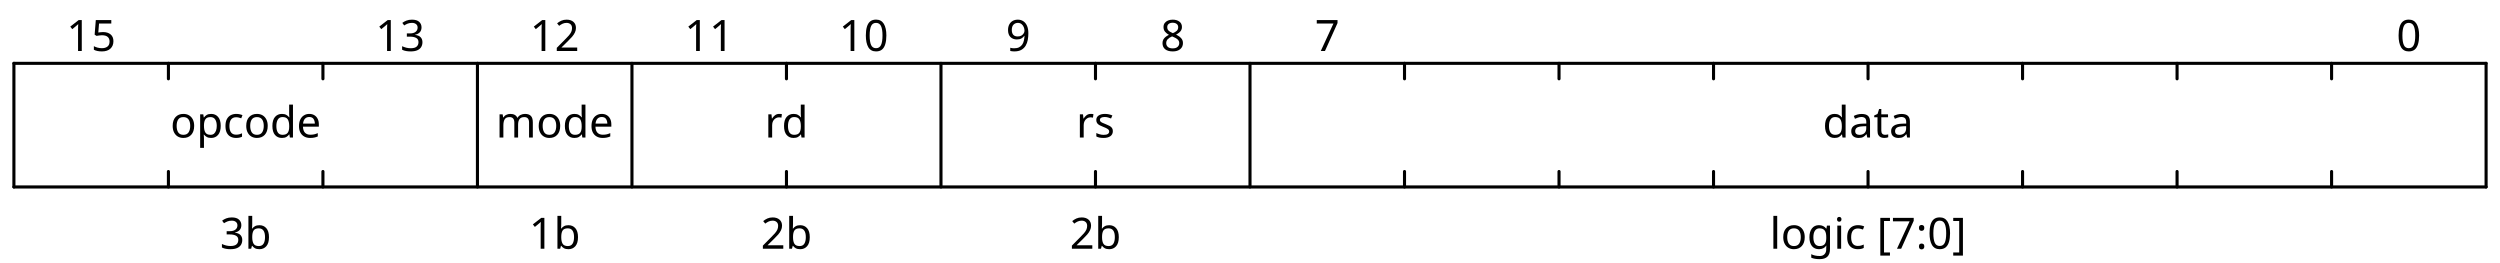
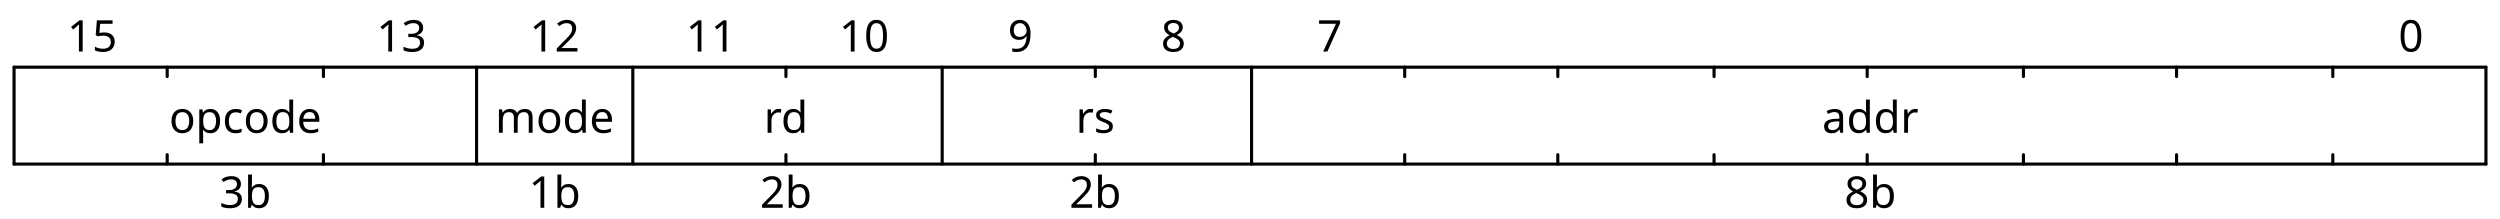
- <svg xmlns="http://www.w3.org/2000/svg" baseProfile="full" class="WaveDrom" height="85" version="1.1" viewBox="0,0,809,85" width="809">
-   <defs />
-   <g font-family="sans-serif" font-size="14" font-weight="normal" text-anchor="middle" transform="translate(4.5,0.5)">
-     <g stroke="black" stroke-linecap="round" stroke-width="1" transform="translate(0,20.0)">
-       <line x1="0" x2="800" y1="0" y2="0" />
-       <line x1="0" x2="0" y1="0" y2="40.0" />
-       <line x1="0" x2="800" y1="40.0" y2="40.0" />
-       <line x1="800.0" x2="800.0" y1="0" y2="40.0" />
-       <line x1="750.0" x2="750.0" y1="0" y2="5.0" />
-       <line x1="750.0" x2="750.0" y1="35.0" y2="40.0" />
-       <line x1="700.0" x2="700.0" y1="0" y2="5.0" />
-       <line x1="700.0" x2="700.0" y1="35.0" y2="40.0" />
-       <line x1="650.0" x2="650.0" y1="0" y2="5.0" />
-       <line x1="650.0" x2="650.0" y1="35.0" y2="40.0" />
-       <line x1="600.0" x2="600.0" y1="0" y2="5.0" />
-       <line x1="600.0" x2="600.0" y1="35.0" y2="40.0" />
-       <line x1="550.0" x2="550.0" y1="0" y2="5.0" />
-       <line x1="550.0" x2="550.0" y1="35.0" y2="40.0" />
-       <line x1="500.0" x2="500.0" y1="0" y2="5.0" />
-       <line x1="500.0" x2="500.0" y1="35.0" y2="40.0" />
-       <line x1="450.0" x2="450.0" y1="0" y2="5.0" />
-       <line x1="450.0" x2="450.0" y1="35.0" y2="40.0" />
-       <line x1="400.0" x2="400.0" y1="0" y2="40.0" />
-       <line x1="350.0" x2="350.0" y1="0" y2="5.0" />
-       <line x1="350.0" x2="350.0" y1="35.0" y2="40.0" />
-       <line x1="300.0" x2="300.0" y1="0" y2="40.0" />
-       <line x1="250.0" x2="250.0" y1="0" y2="5.0" />
-       <line x1="250.0" x2="250.0" y1="35.0" y2="40.0" />
-       <line x1="200.0" x2="200.0" y1="0" y2="40.0" />
-       <line x1="150.0" x2="150.0" y1="0" y2="40.0" />
-       <line x1="100.0" x2="100.0" y1="0" y2="5.0" />
-       <line x1="100.0" x2="100.0" y1="35.0" y2="40.0" />
-       <line x1="50.0" x2="50.0" y1="0" y2="5.0" />
-       <line x1="50.0" x2="50.0" y1="35.0" y2="40.0" />
-     </g>
-     <g text-anchor="middle">
+ <svg xmlns="http://www.w3.org/2000/svg" width="800" height="70" viewBox="0 0 800 70" class="WaveDrom">
+   <g transform="translate(0.5,0.5)" text-anchor="middle" font-size="14" font-family="sans-serif" font-weight="normal">
+     <g transform="translate(4,21)">
+       <g stroke="black" stroke-width="1" stroke-linecap="round">
+         <line x2="791" />
+         <line y2="31" />
+         <line x2="791" y1="31" y2="31" />
+         <line x1="791" x2="791" y2="31" />
+         <line x1="742" x2="742" y2="3" />
+         <line x1="742" x2="742" y1="31" y2="28" />
+         <line x1="692" x2="692" y2="3" />
+         <line x1="692" x2="692" y1="31" y2="28" />
+         <line x1="643" x2="643" y2="3" />
+         <line x1="643" x2="643" y1="31" y2="28" />
+         <line x1="593" x2="593" y2="3" />
+         <line x1="593" x2="593" y1="31" y2="28" />
+         <line x1="544" x2="544" y2="3" />
+         <line x1="544" x2="544" y1="31" y2="28" />
+         <line x1="494" x2="494" y2="3" />
+         <line x1="494" x2="494" y1="31" y2="28" />
+         <line x1="445" x2="445" y2="3" />
+         <line x1="445" x2="445" y1="31" y2="28" />
+         <line x1="396" x2="396" y2="31" />
+         <line x1="346" x2="346" y2="3" />
+         <line x1="346" x2="346" y1="31" y2="28" />
+         <line x1="297" x2="297" y2="31" />
+         <line x1="247" x2="247" y2="3" />
+         <line x1="247" x2="247" y1="31" y2="28" />
+         <line x1="198" x2="198" y2="31" />
+         <line x1="148" x2="148" y2="31" />
+         <line x1="99" x2="99" y2="3" />
+         <line x1="99" x2="99" y1="31" y2="28" />
+         <line x1="49" x2="49" y2="3" />
+         <line x1="49" x2="49" y1="31" y2="28" />
+       </g>
      <g>
-         <g transform="translate(0,20.0)" />
-         <g transform="translate(25.0,16.0)">
-           <text x="750.0">
-             <tspan>0</tspan>
-           </text>
-           <text x="400.0">
-             <tspan>7</tspan>
-           </text>
-           <text x="350.0">
-             <tspan>8</tspan>
-           </text>
-           <text x="300.0">
-             <tspan>9</tspan>
-           </text>
-           <text x="250.0">
-             <tspan>10</tspan>
-           </text>
-           <text x="200.0">
-             <tspan>11</tspan>
-           </text>
-           <text x="150.0">
-             <tspan>12</tspan>
-           </text>
-           <text x="100.0">
-             <tspan>13</tspan>
-           </text>
-           <text x="0.0">
-             <tspan>15</tspan>
-           </text>
+         <g />
+         <g transform="translate(25,-11)">
+           <g transform="translate(742)">
+             <text y="6">0</text>
+           </g>
+           <g transform="translate(396)">
+             <text y="6">7</text>
+           </g>
+           <g transform="translate(346)">
+             <text y="6">8</text>
+           </g>
+           <g transform="translate(297)">
+             <text y="6">9</text>
+           </g>
+           <g transform="translate(247)">
+             <text y="6">10</text>
+           </g>
+           <g transform="translate(198)">
+             <text y="6">11</text>
+           </g>
+           <g transform="translate(148)">
+             <text y="6">12</text>
+           </g>
+           <g transform="translate(99)">
+             <text y="6">13</text>
+           </g>
+           <g transform="translate(0)">
+             <text y="6">15</text>
+           </g>
        </g>
-         <g transform="translate(25.0,44.0)">
-           <text x="575.0">
-             <tspan>data</tspan>
-           </text>
-           <text x="325.0">
-             <tspan>rs</tspan>
-           </text>
-           <text x="225.0">
-             <tspan>rd</tspan>
-           </text>
-           <text x="150.0">
-             <tspan>mode</tspan>
-           </text>
-           <text x="50.0">
-             <tspan>opcode</tspan>
-           </text>
+         <g transform="translate(25,15)">
+           <g transform="translate(569)">
+             <text y="6">
+               <tspan>addr</tspan>
+             </text>
+           </g>
+           <g transform="translate(321)">
+             <text y="6">
+               <tspan>rs</tspan>
+             </text>
+           </g>
+           <g transform="translate(222)">
+             <text y="6">
+               <tspan>rd</tspan>
+             </text>
+           </g>
+           <g transform="translate(148)">
+             <text y="6">
+               <tspan>mode</tspan>
+             </text>
+           </g>
+           <g transform="translate(49)">
+             <text y="6">
+               <tspan>opcode</tspan>
+             </text>
+           </g>
        </g>
-         <g transform="translate(25.0,80)">
-           <text x="575.0">
-             <tspan>logic [7:0]</tspan>
-           </text>
-           <text x="325.0">
-             <tspan>2b</tspan>
-           </text>
-           <text x="225.0">
-             <tspan>2b</tspan>
-           </text>
-           <text x="150.0">
-             <tspan>1b</tspan>
-           </text>
-           <text x="50.0">
-             <tspan>3b</tspan>
-           </text>
+         <g transform="translate(25,39)">
+           <g transform="translate(569)">
+             <text y="6">
+               <tspan>8b</tspan>
+             </text>
+           </g>
+           <g transform="translate(321)">
+             <text y="6">
+               <tspan>2b</tspan>
+             </text>
+           </g>
+           <g transform="translate(222)">
+             <text y="6">
+               <tspan>2b</tspan>
+             </text>
+           </g>
+           <g transform="translate(148)">
+             <text y="6">
+               <tspan>1b</tspan>
+             </text>
+           </g>
+           <g transform="translate(49)">
+             <text y="6">
+               <tspan>3b</tspan>
+             </text>
+           </g>
        </g>
      </g>
    </g>
  </g>
</svg>
